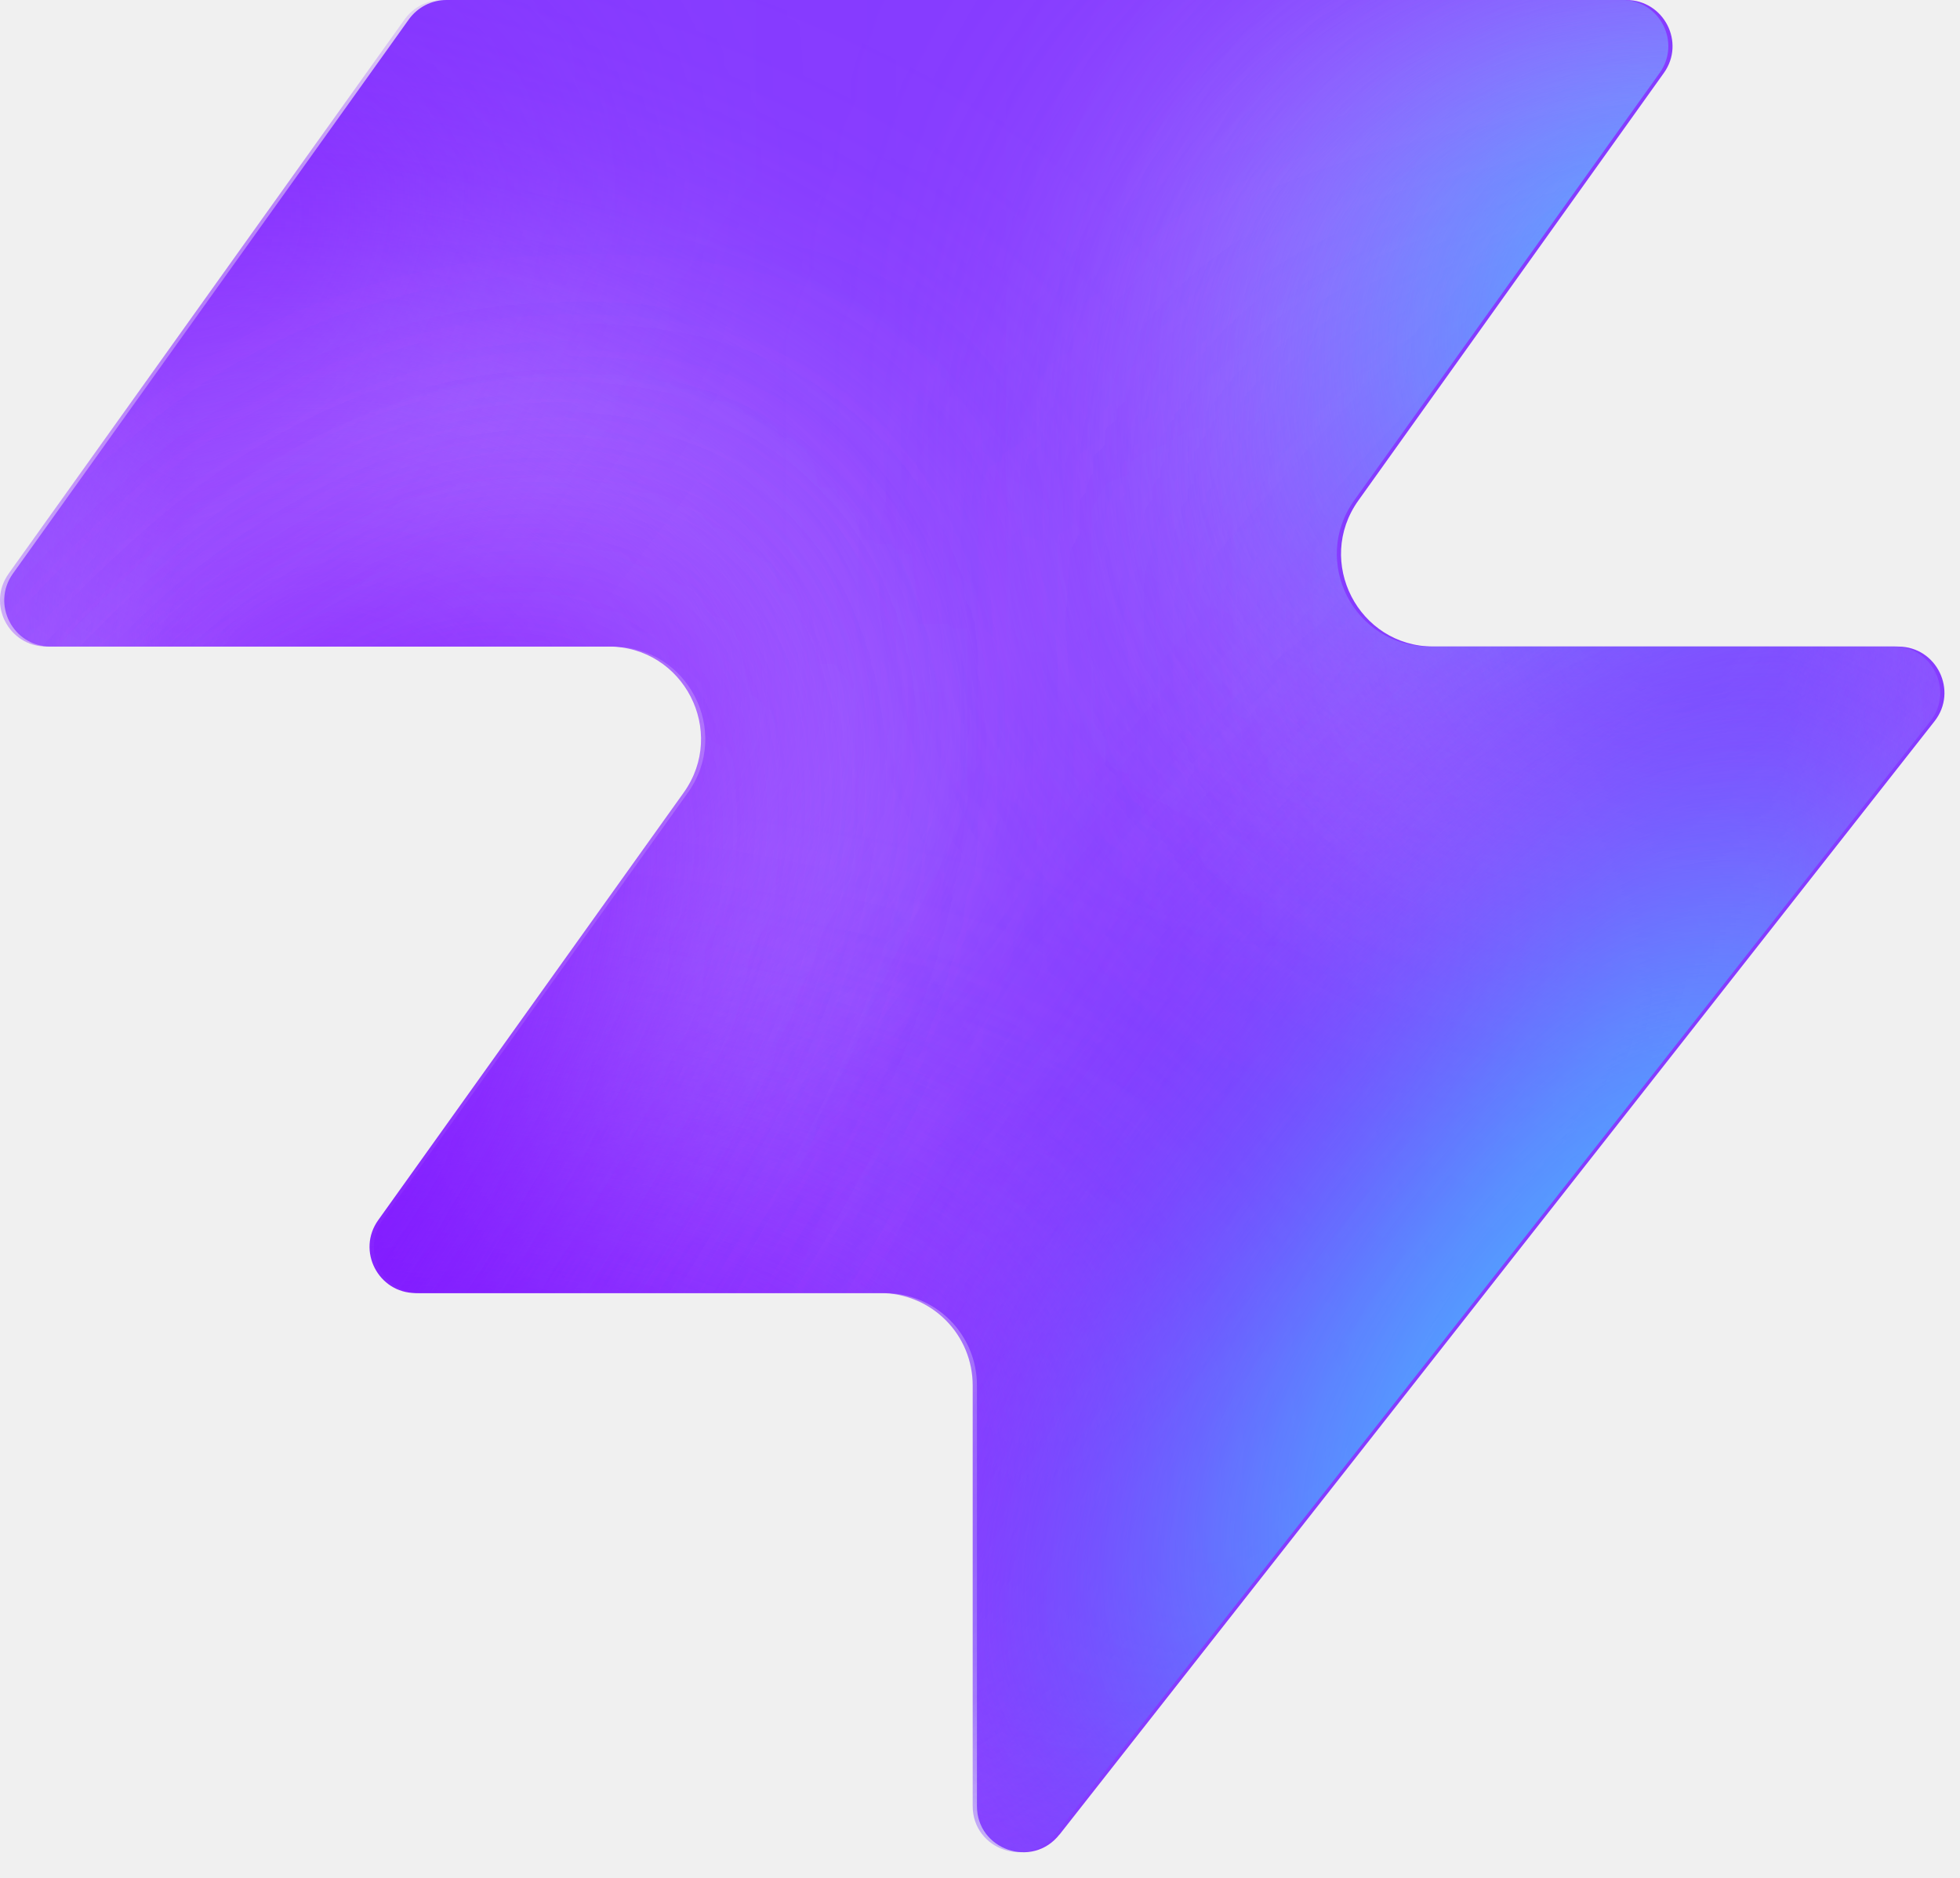
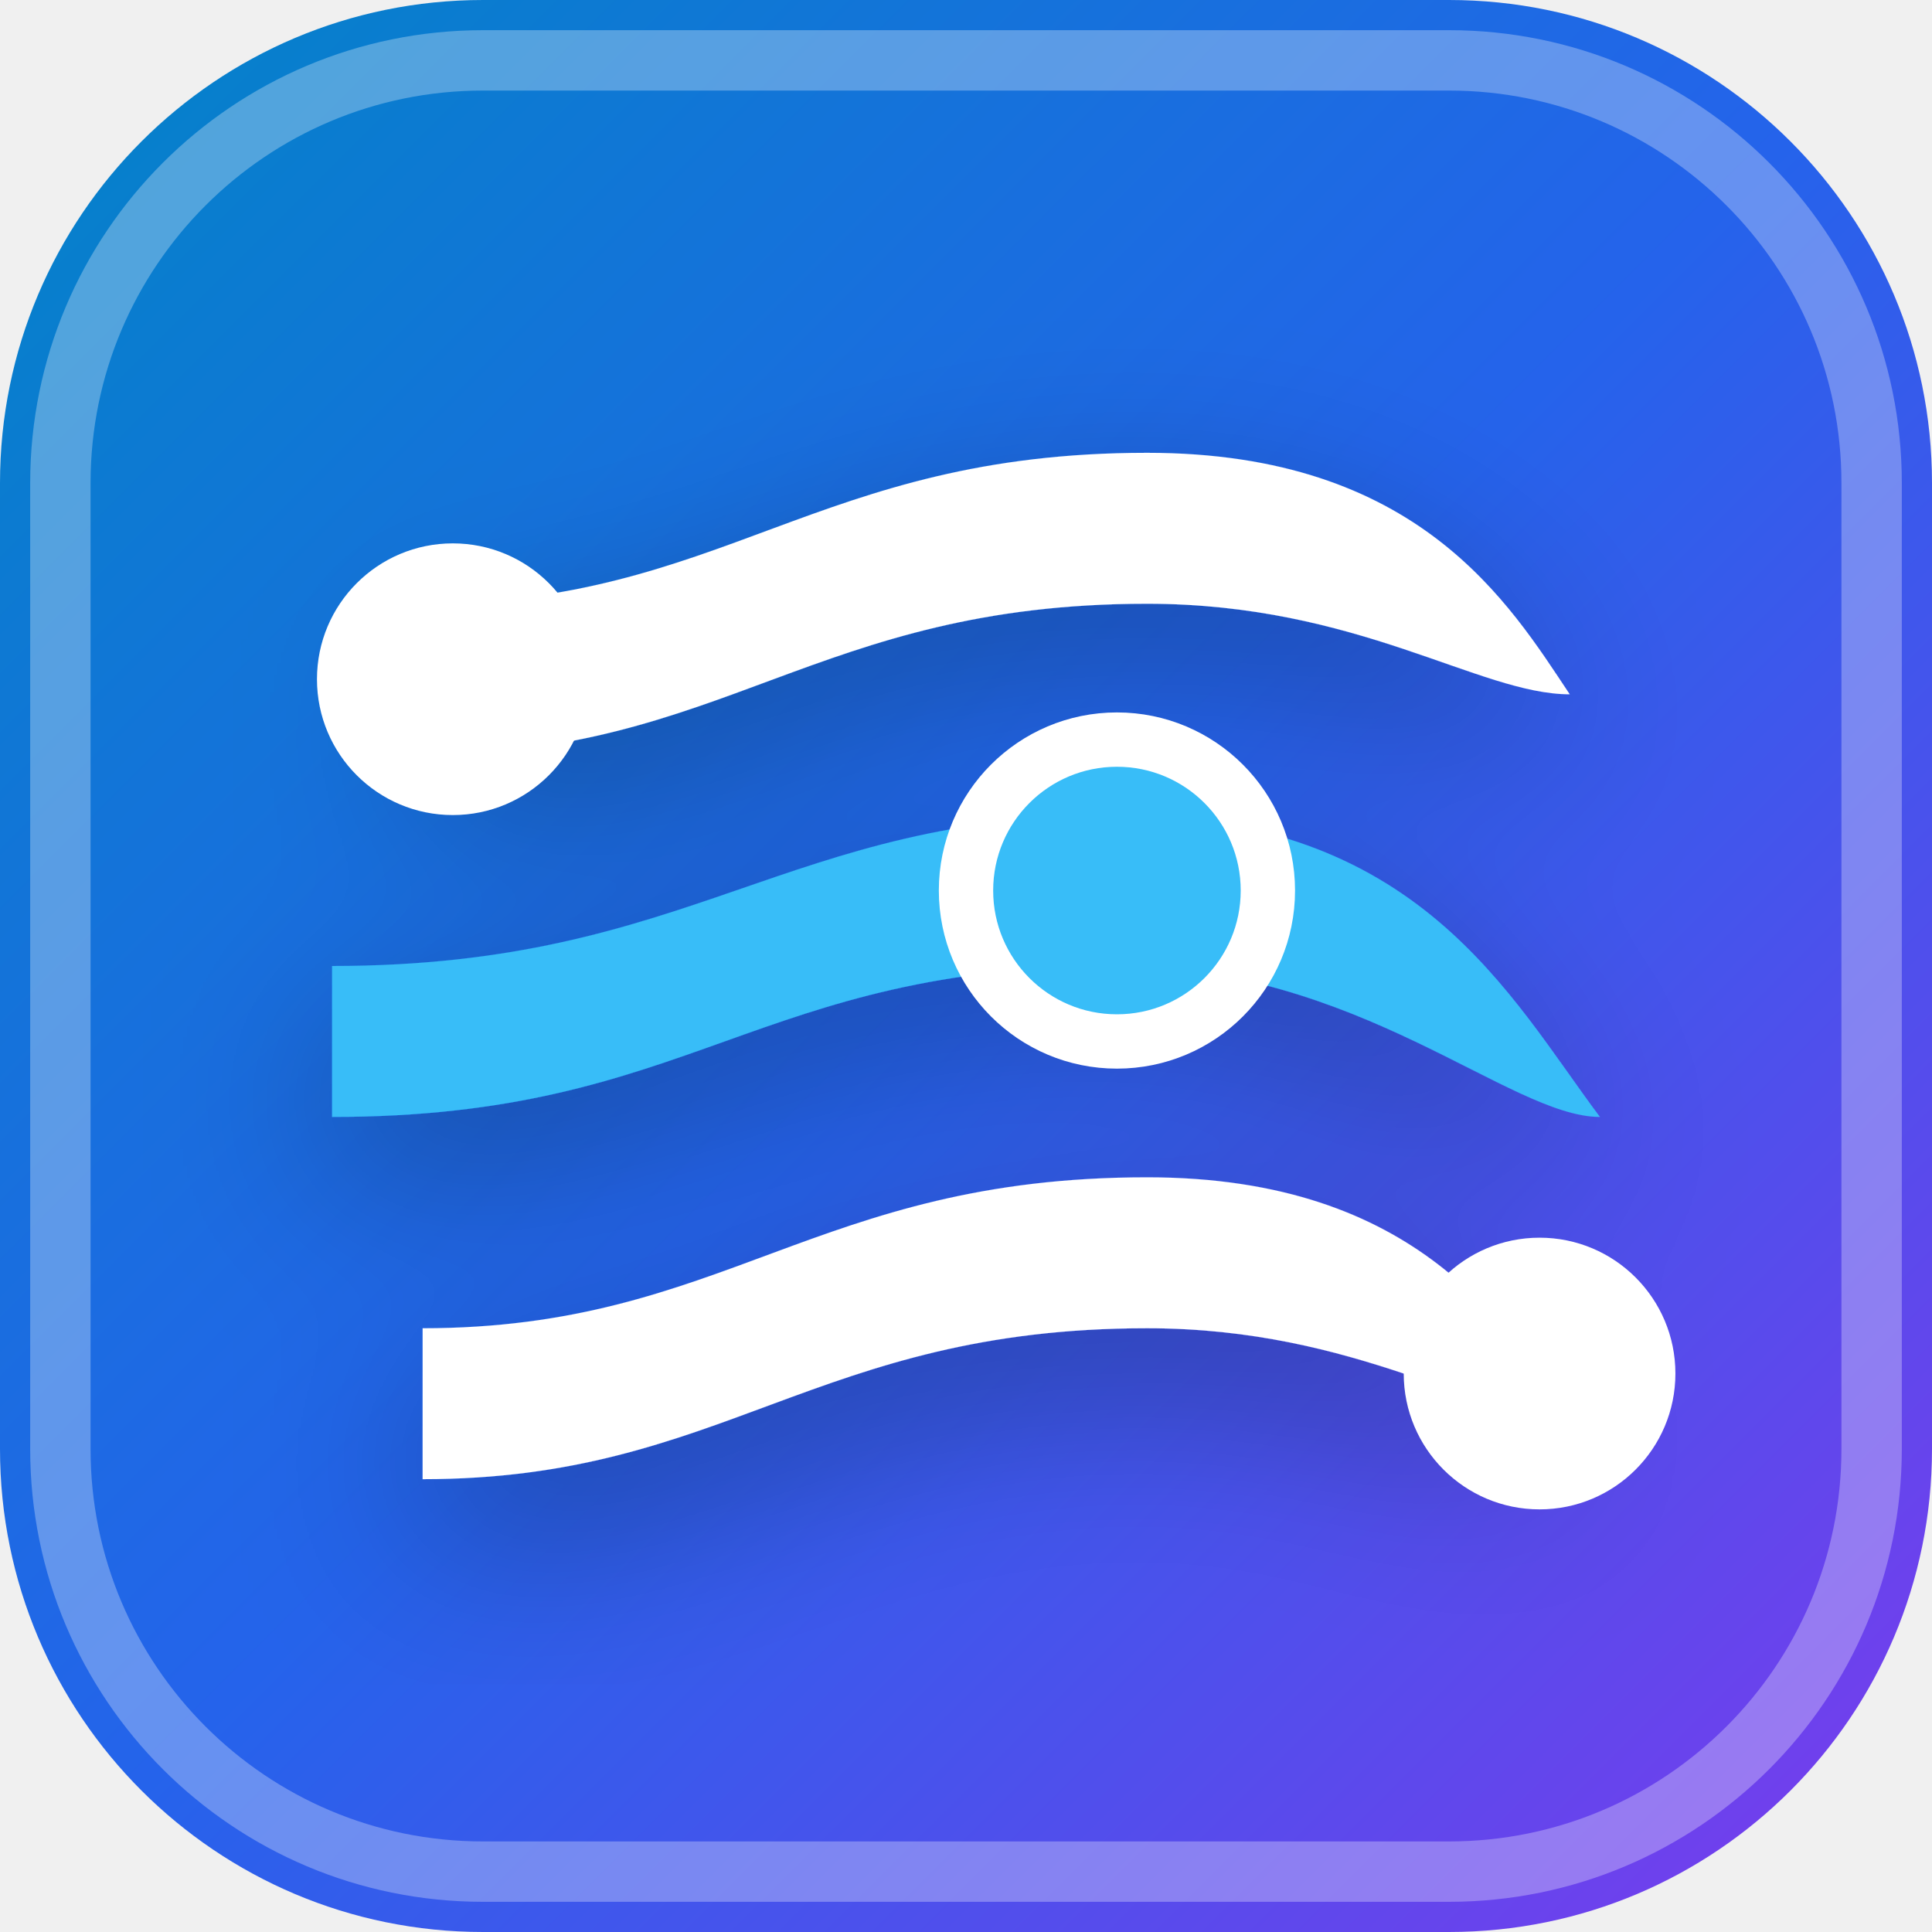
- <svg xmlns="http://www.w3.org/2000/svg" width="48" height="46" fill="none" viewBox="0 0 48 46">
-   <path fill="#863bff" d="M25.946 44.938c-.664.845-2.021.375-2.021-.698V33.937a2.26 2.26 0 0 0-2.262-2.262H10.287c-.92 0-1.456-1.04-.92-1.788l7.48-10.471c1.07-1.497 0-3.578-1.842-3.578H1.237c-.92 0-1.456-1.04-.92-1.788L10.013.474c.214-.297.556-.474.92-.474h28.894c.92 0 1.456 1.04.92 1.788l-7.48 10.471c-1.07 1.498 0 3.579 1.842 3.579h11.377c.943 0 1.473 1.088.89 1.83L25.947 44.94z" style="fill:#863bff;fill:color(display-p3 .525 .23 1);fill-opacity:1" />
-   <mask id="a" width="48" height="46" x="0" y="0" maskUnits="userSpaceOnUse" style="mask-type:alpha">
-     <path fill="#000" d="M25.842 44.938c-.664.844-2.021.375-2.021-.698V33.937a2.26 2.26 0 0 0-2.262-2.262H10.183c-.92 0-1.456-1.04-.92-1.788l7.48-10.471c1.07-1.498 0-3.579-1.842-3.579H1.133c-.92 0-1.456-1.04-.92-1.787L9.91.473c.214-.297.556-.474.92-.474h28.894c.92 0 1.456 1.04.92 1.788l-7.48 10.471c-1.07 1.498 0 3.578 1.842 3.578h11.377c.943 0 1.473 1.088.89 1.832L25.843 44.94z" style="fill:#000;fill-opacity:1" />
-   </mask>
-   <g mask="url(#a)">
-     <g filter="url(#b)">
-       <ellipse cx="5.508" cy="14.704" fill="#ede6ff" rx="5.508" ry="14.704" style="fill:#ede6ff;fill:color(display-p3 .927 .903 1);fill-opacity:1" transform="matrix(.00324 1 1 -.00324 -4.47 31.516)" />
-     </g>
-     <g filter="url(#c)">
-       <ellipse cx="10.399" cy="29.851" fill="#ede6ff" rx="10.399" ry="29.851" style="fill:#ede6ff;fill:color(display-p3 .927 .903 1);fill-opacity:1" transform="matrix(.00324 1 1 -.00324 -39.328 7.883)" />
-     </g>
-     <g filter="url(#d)">
-       <ellipse cx="5.508" cy="30.487" fill="#7e14ff" rx="5.508" ry="30.487" style="fill:#7e14ff;fill:color(display-p3 .492 .077 1);fill-opacity:1" transform="rotate(89.814 -25.913 -14.639)scale(1 -1)" />
-     </g>
-     <g filter="url(#e)">
-       <ellipse cx="5.508" cy="30.599" fill="#7e14ff" rx="5.508" ry="30.599" style="fill:#7e14ff;fill:color(display-p3 .492 .077 1);fill-opacity:1" transform="rotate(89.814 -32.644 -3.334)scale(1 -1)" />
-     </g>
-     <g filter="url(#f)">
-       <ellipse cx="5.508" cy="30.599" fill="#7e14ff" rx="5.508" ry="30.599" style="fill:#7e14ff;fill:color(display-p3 .492 .077 1);fill-opacity:1" transform="matrix(.00324 1 1 -.00324 -34.34 30.47)" />
-     </g>
-     <g filter="url(#g)">
-       <ellipse cx="14.072" cy="22.078" fill="#ede6ff" rx="14.072" ry="22.078" style="fill:#ede6ff;fill:color(display-p3 .927 .903 1);fill-opacity:1" transform="rotate(93.35 24.506 48.493)scale(-1 1)" />
-     </g>
-     <g filter="url(#h)">
-       <ellipse cx="3.47" cy="21.501" fill="#7e14ff" rx="3.47" ry="21.501" style="fill:#7e14ff;fill:color(display-p3 .492 .077 1);fill-opacity:1" transform="rotate(89.009 28.708 47.59)scale(-1 1)" />
-     </g>
-     <g filter="url(#i)">
-       <ellipse cx="3.47" cy="21.501" fill="#7e14ff" rx="3.47" ry="21.501" style="fill:#7e14ff;fill:color(display-p3 .492 .077 1);fill-opacity:1" transform="rotate(89.009 28.708 47.59)scale(-1 1)" />
-     </g>
-     <g filter="url(#j)">
-       <ellipse cx=".387" cy="8.972" fill="#7e14ff" rx="4.407" ry="29.108" style="fill:#7e14ff;fill:color(display-p3 .492 .077 1);fill-opacity:1" transform="rotate(39.51 .387 8.972)" />
-     </g>
-     <g filter="url(#k)">
-       <ellipse cx="47.523" cy="-6.092" fill="#7e14ff" rx="4.407" ry="29.108" style="fill:#7e14ff;fill:color(display-p3 .492 .077 1);fill-opacity:1" transform="rotate(37.892 47.523 -6.092)" />
-     </g>
-     <g filter="url(#l)">
-       <ellipse cx="41.412" cy="6.333" fill="#47bfff" rx="5.971" ry="9.665" style="fill:#47bfff;fill:color(display-p3 .28 .748 1);fill-opacity:1" transform="rotate(37.892 41.412 6.333)" />
-     </g>
-     <g filter="url(#m)">
-       <ellipse cx="-1.879" cy="38.332" fill="#7e14ff" rx="4.407" ry="29.108" style="fill:#7e14ff;fill:color(display-p3 .492 .077 1);fill-opacity:1" transform="rotate(37.892 -1.88 38.332)" />
-     </g>
-     <g filter="url(#n)">
-       <ellipse cx="-1.879" cy="38.332" fill="#7e14ff" rx="4.407" ry="29.108" style="fill:#7e14ff;fill:color(display-p3 .492 .077 1);fill-opacity:1" transform="rotate(37.892 -1.88 38.332)" />
-     </g>
-     <g filter="url(#o)">
-       <ellipse cx="35.651" cy="29.907" fill="#7e14ff" rx="4.407" ry="29.108" style="fill:#7e14ff;fill:color(display-p3 .492 .077 1);fill-opacity:1" transform="rotate(37.892 35.651 29.907)" />
-     </g>
-     <g filter="url(#p)">
-       <ellipse cx="38.418" cy="32.4" fill="#47bfff" rx="5.971" ry="15.297" style="fill:#47bfff;fill:color(display-p3 .28 .748 1);fill-opacity:1" transform="rotate(37.892 38.418 32.4)" />
-     </g>
-   </g>
+ <svg xmlns="http://www.w3.org/2000/svg" viewBox="0 0 64 64" width="64" height="64">
  <defs>
-     <filter id="b" width="60.045" height="41.654" x="-19.77" y="16.149" color-interpolation-filters="sRGB" filterUnits="userSpaceOnUse">
-       <feFlood flood-opacity="0" result="BackgroundImageFix" />
-       <feBlend in="SourceGraphic" in2="BackgroundImageFix" result="shape" />
-       <feGaussianBlur result="effect1_foregroundBlur_2002_17158" stdDeviation="7.659" />
-     </filter>
-     <filter id="c" width="90.34" height="51.437" x="-54.613" y="-7.533" color-interpolation-filters="sRGB" filterUnits="userSpaceOnUse">
-       <feFlood flood-opacity="0" result="BackgroundImageFix" />
-       <feBlend in="SourceGraphic" in2="BackgroundImageFix" result="shape" />
-       <feGaussianBlur result="effect1_foregroundBlur_2002_17158" stdDeviation="7.659" />
-     </filter>
-     <filter id="d" width="79.355" height="29.4" x="-49.64" y="2.03" color-interpolation-filters="sRGB" filterUnits="userSpaceOnUse">
-       <feFlood flood-opacity="0" result="BackgroundImageFix" />
-       <feBlend in="SourceGraphic" in2="BackgroundImageFix" result="shape" />
-       <feGaussianBlur result="effect1_foregroundBlur_2002_17158" stdDeviation="4.596" />
-     </filter>
-     <filter id="e" width="79.579" height="29.4" x="-45.045" y="20.029" color-interpolation-filters="sRGB" filterUnits="userSpaceOnUse">
-       <feFlood flood-opacity="0" result="BackgroundImageFix" />
-       <feBlend in="SourceGraphic" in2="BackgroundImageFix" result="shape" />
-       <feGaussianBlur result="effect1_foregroundBlur_2002_17158" stdDeviation="4.596" />
-     </filter>
-     <filter id="f" width="79.579" height="29.4" x="-43.513" y="21.178" color-interpolation-filters="sRGB" filterUnits="userSpaceOnUse">
-       <feFlood flood-opacity="0" result="BackgroundImageFix" />
-       <feBlend in="SourceGraphic" in2="BackgroundImageFix" result="shape" />
-       <feGaussianBlur result="effect1_foregroundBlur_2002_17158" stdDeviation="4.596" />
-     </filter>
-     <filter id="g" width="74.749" height="58.852" x="15.756" y="-17.901" color-interpolation-filters="sRGB" filterUnits="userSpaceOnUse">
-       <feFlood flood-opacity="0" result="BackgroundImageFix" />
-       <feBlend in="SourceGraphic" in2="BackgroundImageFix" result="shape" />
-       <feGaussianBlur result="effect1_foregroundBlur_2002_17158" stdDeviation="7.659" />
-     </filter>
-     <filter id="h" width="61.377" height="25.362" x="23.548" y="2.284" color-interpolation-filters="sRGB" filterUnits="userSpaceOnUse">
-       <feFlood flood-opacity="0" result="BackgroundImageFix" />
-       <feBlend in="SourceGraphic" in2="BackgroundImageFix" result="shape" />
-       <feGaussianBlur result="effect1_foregroundBlur_2002_17158" stdDeviation="4.596" />
-     </filter>
-     <filter id="i" width="61.377" height="25.362" x="23.548" y="2.284" color-interpolation-filters="sRGB" filterUnits="userSpaceOnUse">
-       <feFlood flood-opacity="0" result="BackgroundImageFix" />
-       <feBlend in="SourceGraphic" in2="BackgroundImageFix" result="shape" />
-       <feGaussianBlur result="effect1_foregroundBlur_2002_17158" stdDeviation="4.596" />
-     </filter>
-     <filter id="j" width="56.045" height="63.649" x="-27.636" y="-22.853" color-interpolation-filters="sRGB" filterUnits="userSpaceOnUse">
-       <feFlood flood-opacity="0" result="BackgroundImageFix" />
-       <feBlend in="SourceGraphic" in2="BackgroundImageFix" result="shape" />
-       <feGaussianBlur result="effect1_foregroundBlur_2002_17158" stdDeviation="4.596" />
-     </filter>
-     <filter id="k" width="54.814" height="64.646" x="20.116" y="-38.415" color-interpolation-filters="sRGB" filterUnits="userSpaceOnUse">
-       <feFlood flood-opacity="0" result="BackgroundImageFix" />
-       <feBlend in="SourceGraphic" in2="BackgroundImageFix" result="shape" />
-       <feGaussianBlur result="effect1_foregroundBlur_2002_17158" stdDeviation="4.596" />
-     </filter>
-     <filter id="l" width="33.541" height="35.313" x="24.641" y="-11.323" color-interpolation-filters="sRGB" filterUnits="userSpaceOnUse">
-       <feFlood flood-opacity="0" result="BackgroundImageFix" />
-       <feBlend in="SourceGraphic" in2="BackgroundImageFix" result="shape" />
-       <feGaussianBlur result="effect1_foregroundBlur_2002_17158" stdDeviation="4.596" />
-     </filter>
-     <filter id="m" width="54.814" height="64.646" x="-29.286" y="6.009" color-interpolation-filters="sRGB" filterUnits="userSpaceOnUse">
-       <feFlood flood-opacity="0" result="BackgroundImageFix" />
-       <feBlend in="SourceGraphic" in2="BackgroundImageFix" result="shape" />
-       <feGaussianBlur result="effect1_foregroundBlur_2002_17158" stdDeviation="4.596" />
-     </filter>
-     <filter id="n" width="54.814" height="64.646" x="-29.286" y="6.009" color-interpolation-filters="sRGB" filterUnits="userSpaceOnUse">
-       <feFlood flood-opacity="0" result="BackgroundImageFix" />
-       <feBlend in="SourceGraphic" in2="BackgroundImageFix" result="shape" />
-       <feGaussianBlur result="effect1_foregroundBlur_2002_17158" stdDeviation="4.596" />
-     </filter>
-     <filter id="o" width="54.814" height="64.646" x="8.244" y="-2.416" color-interpolation-filters="sRGB" filterUnits="userSpaceOnUse">
-       <feFlood flood-opacity="0" result="BackgroundImageFix" />
-       <feBlend in="SourceGraphic" in2="BackgroundImageFix" result="shape" />
-       <feGaussianBlur result="effect1_foregroundBlur_2002_17158" stdDeviation="4.596" />
-     </filter>
-     <filter id="p" width="39.409" height="43.623" x="18.713" y="10.588" color-interpolation-filters="sRGB" filterUnits="userSpaceOnUse">
-       <feFlood flood-opacity="0" result="BackgroundImageFix" />
-       <feBlend in="SourceGraphic" in2="BackgroundImageFix" result="shape" />
-       <feGaussianBlur result="effect1_foregroundBlur_2002_17158" stdDeviation="4.596" />
+     <linearGradient id="cf-bg" x1="0" y1="0" x2="64" y2="64" gradientUnits="userSpaceOnUse">
+       <stop offset="0%" stop-color="#0284c7" />
+       <stop offset="50%" stop-color="#2563eb" />
+       <stop offset="100%" stop-color="#7c3aed" />
+     </linearGradient>
+     <filter id="cf-glow" x="-20%" y="-20%" width="140%" height="140%">
+       <feDropShadow dx="0" dy="2" stdDeviation="3" flood-color="#000000" flood-opacity="0.3" />
    </filter>
  </defs>
+   <rect width="64" height="64" rx="16" fill="url(#cf-bg)" />
+   <rect x="2" y="2" width="60" height="60" rx="14" stroke="rgba(255,255,255,0.3)" stroke-width="2" fill="none" />
+   <g filter="url(#cf-glow)">
+     <path d="M14 20 C 24 20, 27 15, 38 15 C 47 15, 50 20, 52 23 C 49 23, 45 20, 38 20 C 27 20, 24 25, 14 25 Z" fill="#ffffff" />
+     <path d="M11 32 C 23 32, 26 27, 37 27 C 47 27, 50 33, 53 37 C 50 37, 45 32, 37 32 C 25 32, 23 37, 11 37 Z" fill="#38bdf8" />
+     <path d="M14 44 C 24 44, 27 39, 38 39 C 47 39, 50 44, 52 47 C 49 47, 45 44, 38 44 C 27 44, 24 49, 14 49 Z" fill="#ffffff" />
+   </g>
+   <circle cx="15" cy="22.5" r="4.5" fill="#ffffff" />
+   <circle cx="37" cy="29.5" r="5" fill="#38bdf8" stroke="#ffffff" stroke-width="1.8" />
+   <circle cx="51" cy="45.5" r="4.5" fill="#ffffff" />
</svg>
